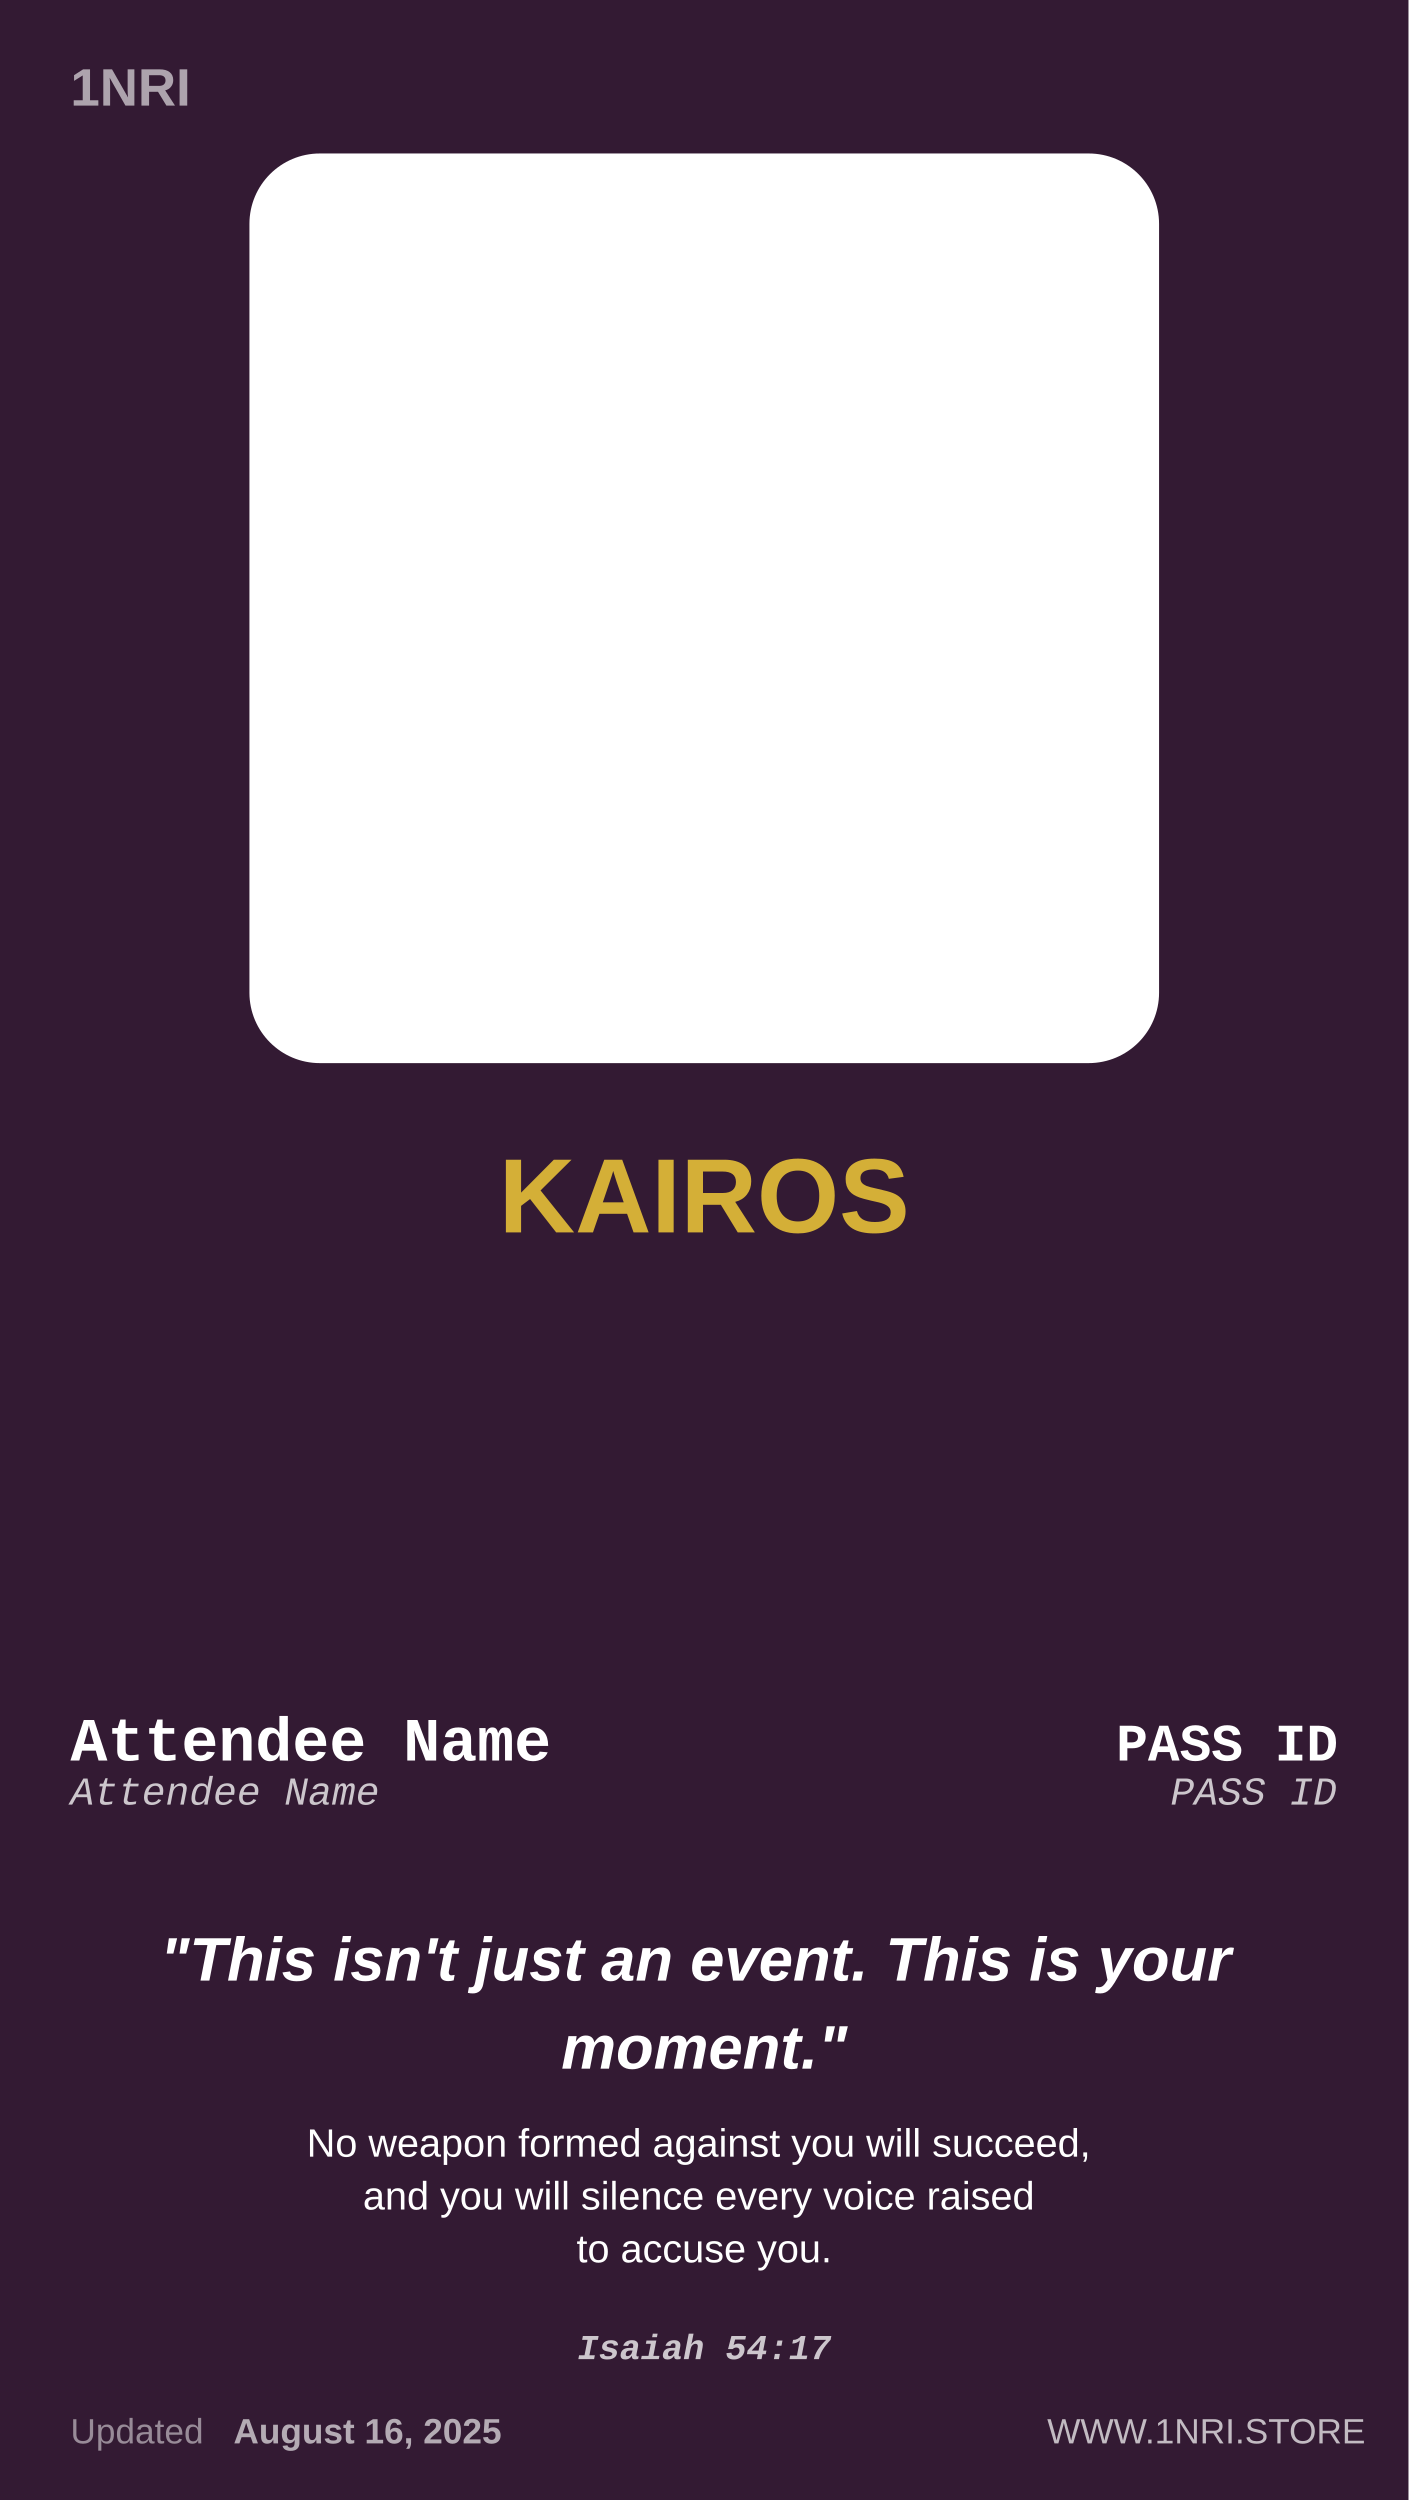
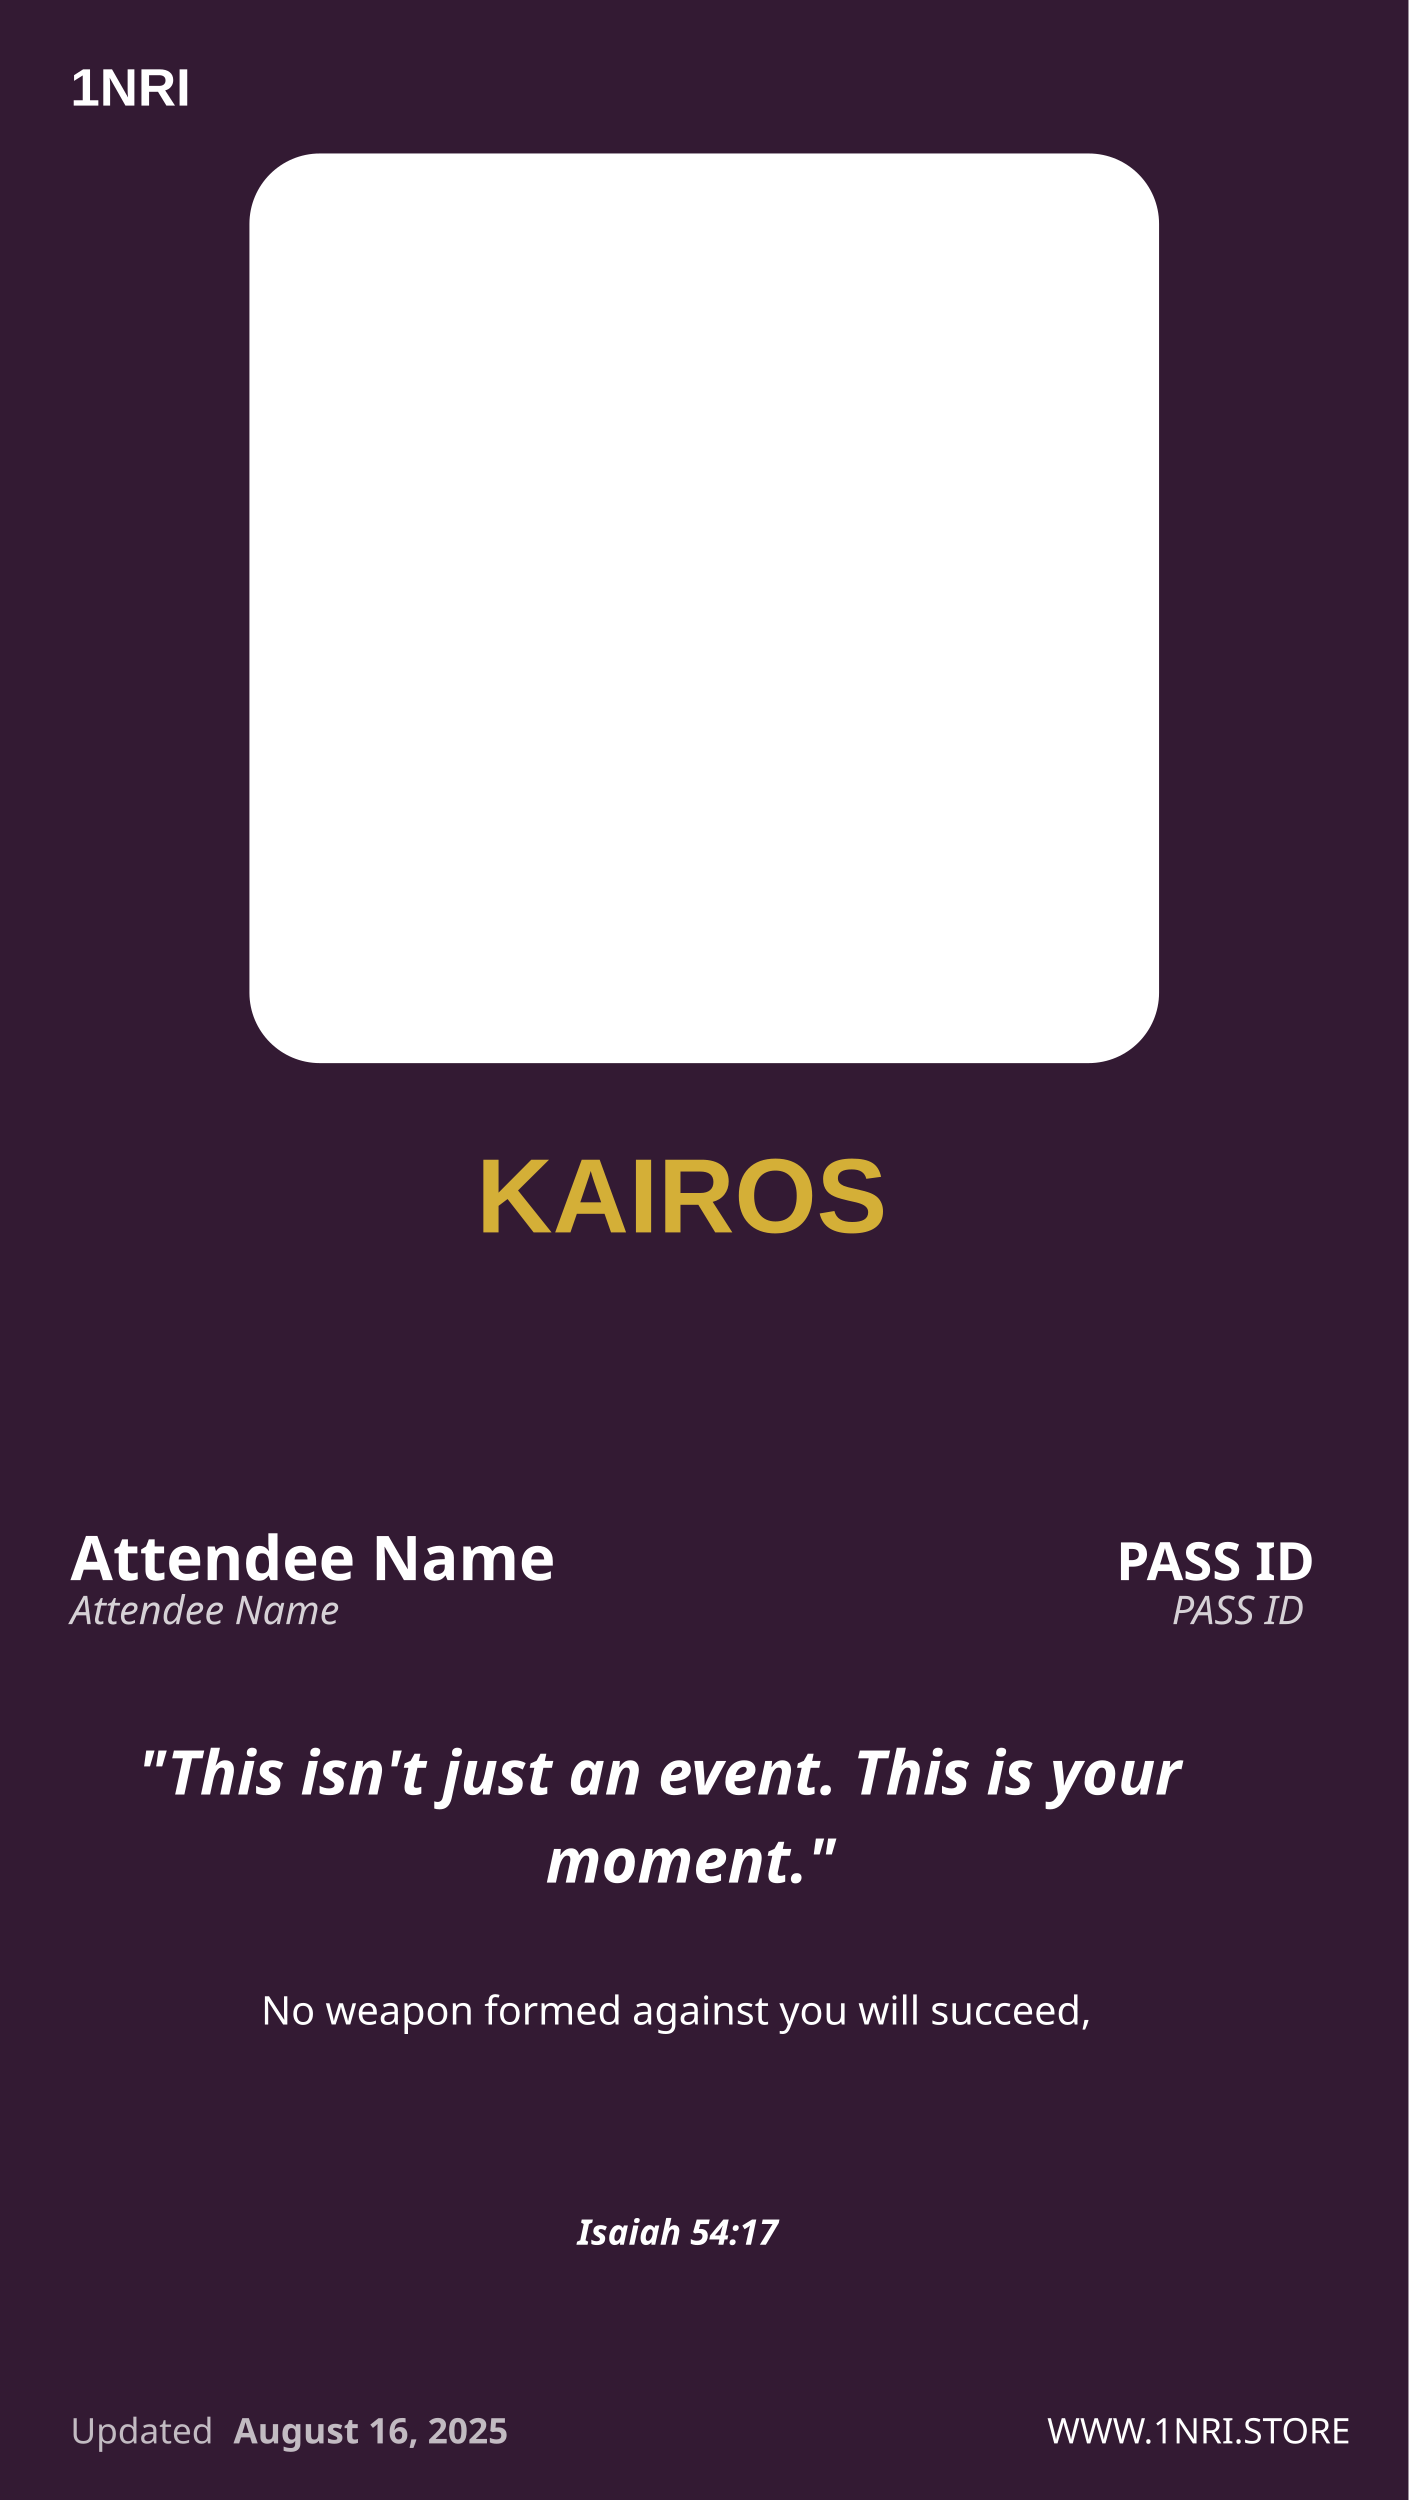
<svg xmlns="http://www.w3.org/2000/svg" id="Layer_1" version="1.1" viewBox="0 0 320 568">
  <defs>
    <style>
-       .st0, .st1, .st2, .st3, .st4, .st5, .st6 {
+       .st0 {
+         fill: #d4af37;
+         font-size: 24px;
+       }
+ 
+       .st0, .st1, .st2, .st3, .st4, .st5, .st6, .st7, .st8, .st9, .st10, .st11, .st12 {
        isolation: isolate;
      }

-       .st0, .st2 {
+       .st0, .st5, .st7, .st8, .st10 {
+         font-weight: 700;
+       }
+ 
+       .st0, .st10 {
+         font-family: Arial-BoldMT, Arial;
+       }
+ 
+       .st1 {
+         font-family: JetBrainsMono-SemiBoldItalic, 'JetBrains Mono';
+       }
+ 
+       .st1, .st4 {
+         font-weight: 600;
+       }
+ 
+       .st1, .st4, .st5, .st13, .st7, .st8, .st9, .st10, .st11, .st12 {
+         fill: #fff;
+       }
+ 
+       .st1, .st4, .st11 {
+         font-size: 8px;
+       }
+ 
+       .st1, .st7, .st9 {
+         font-style: italic;
+       }
+ 
+       .st2 {
        opacity: .7;
      }

-       .st7, .st1, .st2, .st3, .st8, .st9, .st4, .st5, .st6 {
-         fill: #fff;
+       .st3 {
+         opacity: .8;
      }

-       .st7, .st2 {
-         font-family: Poppins-Regular, Poppins, Arial, sans-serif;
+       .st4 {
+         font-family: Poppins-SemiBold, Poppins;
      }

-       .st7, .st6 {
+       .st5, .st8 {
+         font-family: JetBrainsMono-Bold, 'JetBrains Mono';
+       }
+ 
+       .st5, .st10 {
+         font-size: 12px;
+       }
+ 
+       .st14 {
+         fill: #331a33;
+       }
+ 
+       .st7 {
+         font-family: Poppins-BoldItalic, Poppins;
+       }
+ 
+       .st7, .st8 {
+         font-size: 14px;
+       }
+ 
+       .st9 {
+         font-family: JetBrainsMono-Italic, 'JetBrains Mono';
+       }
+ 
+       .st9, .st12 {
        font-size: 9px;
      }

-       .st1 {
-         font-family: JetBrainsMono-SemiBoldItalic, 'JetBrains Mono', 'Courier New', monospace;
-       }
- 
-       .st1, .st2, .st5 {
-         font-size: 8px;
-       }
- 
-       .st1, .st9, .st6 {
-         font-style: italic;
-       }
- 
-       .st1, .st5 {
-         font-weight: 600;
-       }
- 
-       .st1, .st6 {
-         opacity: .75;
-       }
- 
-       .st3 {
-         font-size: 12px;
-       }
- 
-       .st3, .st9, .st4 {
-         font-weight: 700;
-       }
- 
-       .st3, .st4 {
-         font-family: JetBrainsMono-Bold, 'JetBrains Mono', 'Courier New', monospace;
-       }
- 
-       .st10 {
-         fill: #331a33;
-       }
- 
-       .st9 {
-         font-family: Poppins-ExtraBoldItalic, Poppins, Arial, sans-serif;
-       }
- 
-       .st9, .st4 {
-         font-size: 14px;
-       }
- 
-       .st5 {
-         font-family: Poppins-SemiBold, Poppins, Arial, sans-serif;
-         opacity: .9;
-       }
- 
-       .st6 {
-         font-family: JetBrainsMono-Italic, 'JetBrains Mono', 'Courier New', monospace;
+       .st11, .st12 {
+         font-family: Poppins-Regular, Poppins;
      }
    </style>
  </defs>
-   <rect class="st10" width="320" height="568" />
-   <g class="nri-logo-placeholder">
-     <text x="16" y="24" font-family="Arial, sans-serif" font-size="12" font-weight="bold" fill="#ffffff" opacity="0.6">1NRI</text>
+   <rect class="st14" width="320" height="568" />
+   <g class="st6">
+     <text class="st10" transform="translate(16 24)">
+       <tspan x="0" y="0">1NRI</tspan>
+     </text>
  </g>
-   <rect class="st8" x="56.67" y="34.87" width="206.67" height="206.67" rx="16" ry="16" />
-   <g class="kairos-logo-placeholder">
-     <text x="160" y="280" text-anchor="middle" font-family="Arial, sans-serif" font-size="24" font-weight="900" fill="#D4AF37">KAIROS</text>
-   </g>
-   <g>
-     <text class="st4" transform="translate(16 400)">
-       <tspan x="0" y="0">Attendee Name</tspan>
-     </text>
-     <text class="st6" transform="translate(16 410)">
-       <tspan x="0" y="0">Attendee Name</tspan>
+   <rect class="st13" x="56.67" y="34.87" width="206.67" height="206.67" rx="16" ry="16" />
+   <g class="st6">
+     <text class="st0" transform="translate(108.21 280)">
+       <tspan x="0" y="0">KAIROS</tspan>
    </text>
  </g>
  <g>
-     <text class="st3" transform="translate(253.6 400)">
-       <tspan x="0" y="0">PASS ID</tspan>
-     </text>
-     <text class="st6" transform="translate(265.94 410)">
-       <tspan x="0" y="0">PASS ID</tspan>
-     </text>
-   </g>
-   <text class="st9" transform="translate(160 450)" text-anchor="middle">
-     <tspan x="0" y="0">"This isn't just an event. This is your</tspan>
-     <tspan x="0" y="20">moment."</tspan>
-   </text>
-   <text class="st7" transform="translate(160 490)" text-anchor="middle">
-     <tspan x="0" y="0">No weapon formed against you will succeed,</tspan>
-     <tspan x="0" y="12">and you will silence every voice raised</tspan>
-     <tspan x="0" y="24">to accuse you.</tspan>
-   </text>
-   <g transform="translate(0,16)">
-     <text class="st1" transform="translate(160 520)" text-anchor="middle">
-       <tspan x="0" y="0">Isaiah 54:17</tspan>
-     </text>
+     <g class="st6">
+       <g class="st6">
+         <text class="st8" transform="translate(16 359)">
+           <tspan x="0" y="0">Attendee Name</tspan>
+         </text>
+       </g>
+     </g>
+     <g class="st3">
+       <g class="st6">
+         <text class="st9" transform="translate(16 369)">
+           <tspan x="0" y="0">Attendee Name</tspan>
+         </text>
+       </g>
+     </g>
  </g>
  <g>
-     <g class="st0">
-       <text class="st2" transform="translate(16 555.14)">
-         <tspan x="0" y="0">Updated </tspan>
-       </text>
-       <text class="st5" transform="translate(53.04 555.14)">
-         <tspan x="0" y="0">August 16, 2025</tspan>
+     <g class="st6">
+       <g class="st6">
+         <text class="st5" transform="translate(253.6 359)">
+           <tspan x="0" y="0">PASS ID</tspan>
+         </text>
+       </g>
+     </g>
+     <g class="st3">
+       <g class="st6">
+         <text class="st9" transform="translate(266.2 369)">
+           <tspan x="0" y="0">PASS ID</tspan>
+         </text>
+       </g>
+     </g>
+   </g>
+   <g class="st6">
+     <g class="st6">
+       <text class="st7" transform="translate(31.36 407.72)">
+         <tspan x="0" y="0">"This isn't just an event. This is your</tspan>
      </text>
    </g>
-     <text class="st2" transform="translate(237.92 555.14)">
-       <tspan x="0" y="0">WWW.1NRI.STORE</tspan>
+     <g class="st6">
+       <text class="st7" transform="translate(123.99 427.72)">
+         <tspan x="0" y="0">moment."</tspan>
+       </text>
+     </g>
+   </g>
+   <g class="st6">
+     <g class="st6">
+       <text class="st1" transform="translate(131.2 510)">
+         <tspan x="0" y="0">Isaiah 54:17</tspan>
+       </text>
+     </g>
+   </g>
+   <g>
+     <g class="st2">
+       <g class="st6">
+         <g class="st6">
+           <text class="st11" transform="translate(16 555.14)">
+             <tspan x="0" y="0">Updated</tspan>
+           </text>
+         </g>
+       </g>
+       <g class="st6">
+         <g class="st6">
+           <text class="st4" transform="translate(53.04 555.14)">
+             <tspan x="0" y="0">August 16, 2025</tspan>
+           </text>
+         </g>
+       </g>
+     </g>
+     <g class="st6">
+       <g class="st6">
+         <text class="st11" transform="translate(237.92 555.14)">
+           <tspan x="0" y="0">WWW.1NRI.STORE</tspan>
+         </text>
+       </g>
+     </g>
+   </g>
+   <g class="st6">
+     <text class="st12" transform="translate(59.31 459.97)">
+       <tspan x="0" y="0">No weapon formed against you will succeed,</tspan>
    </text>
  </g>
</svg>
